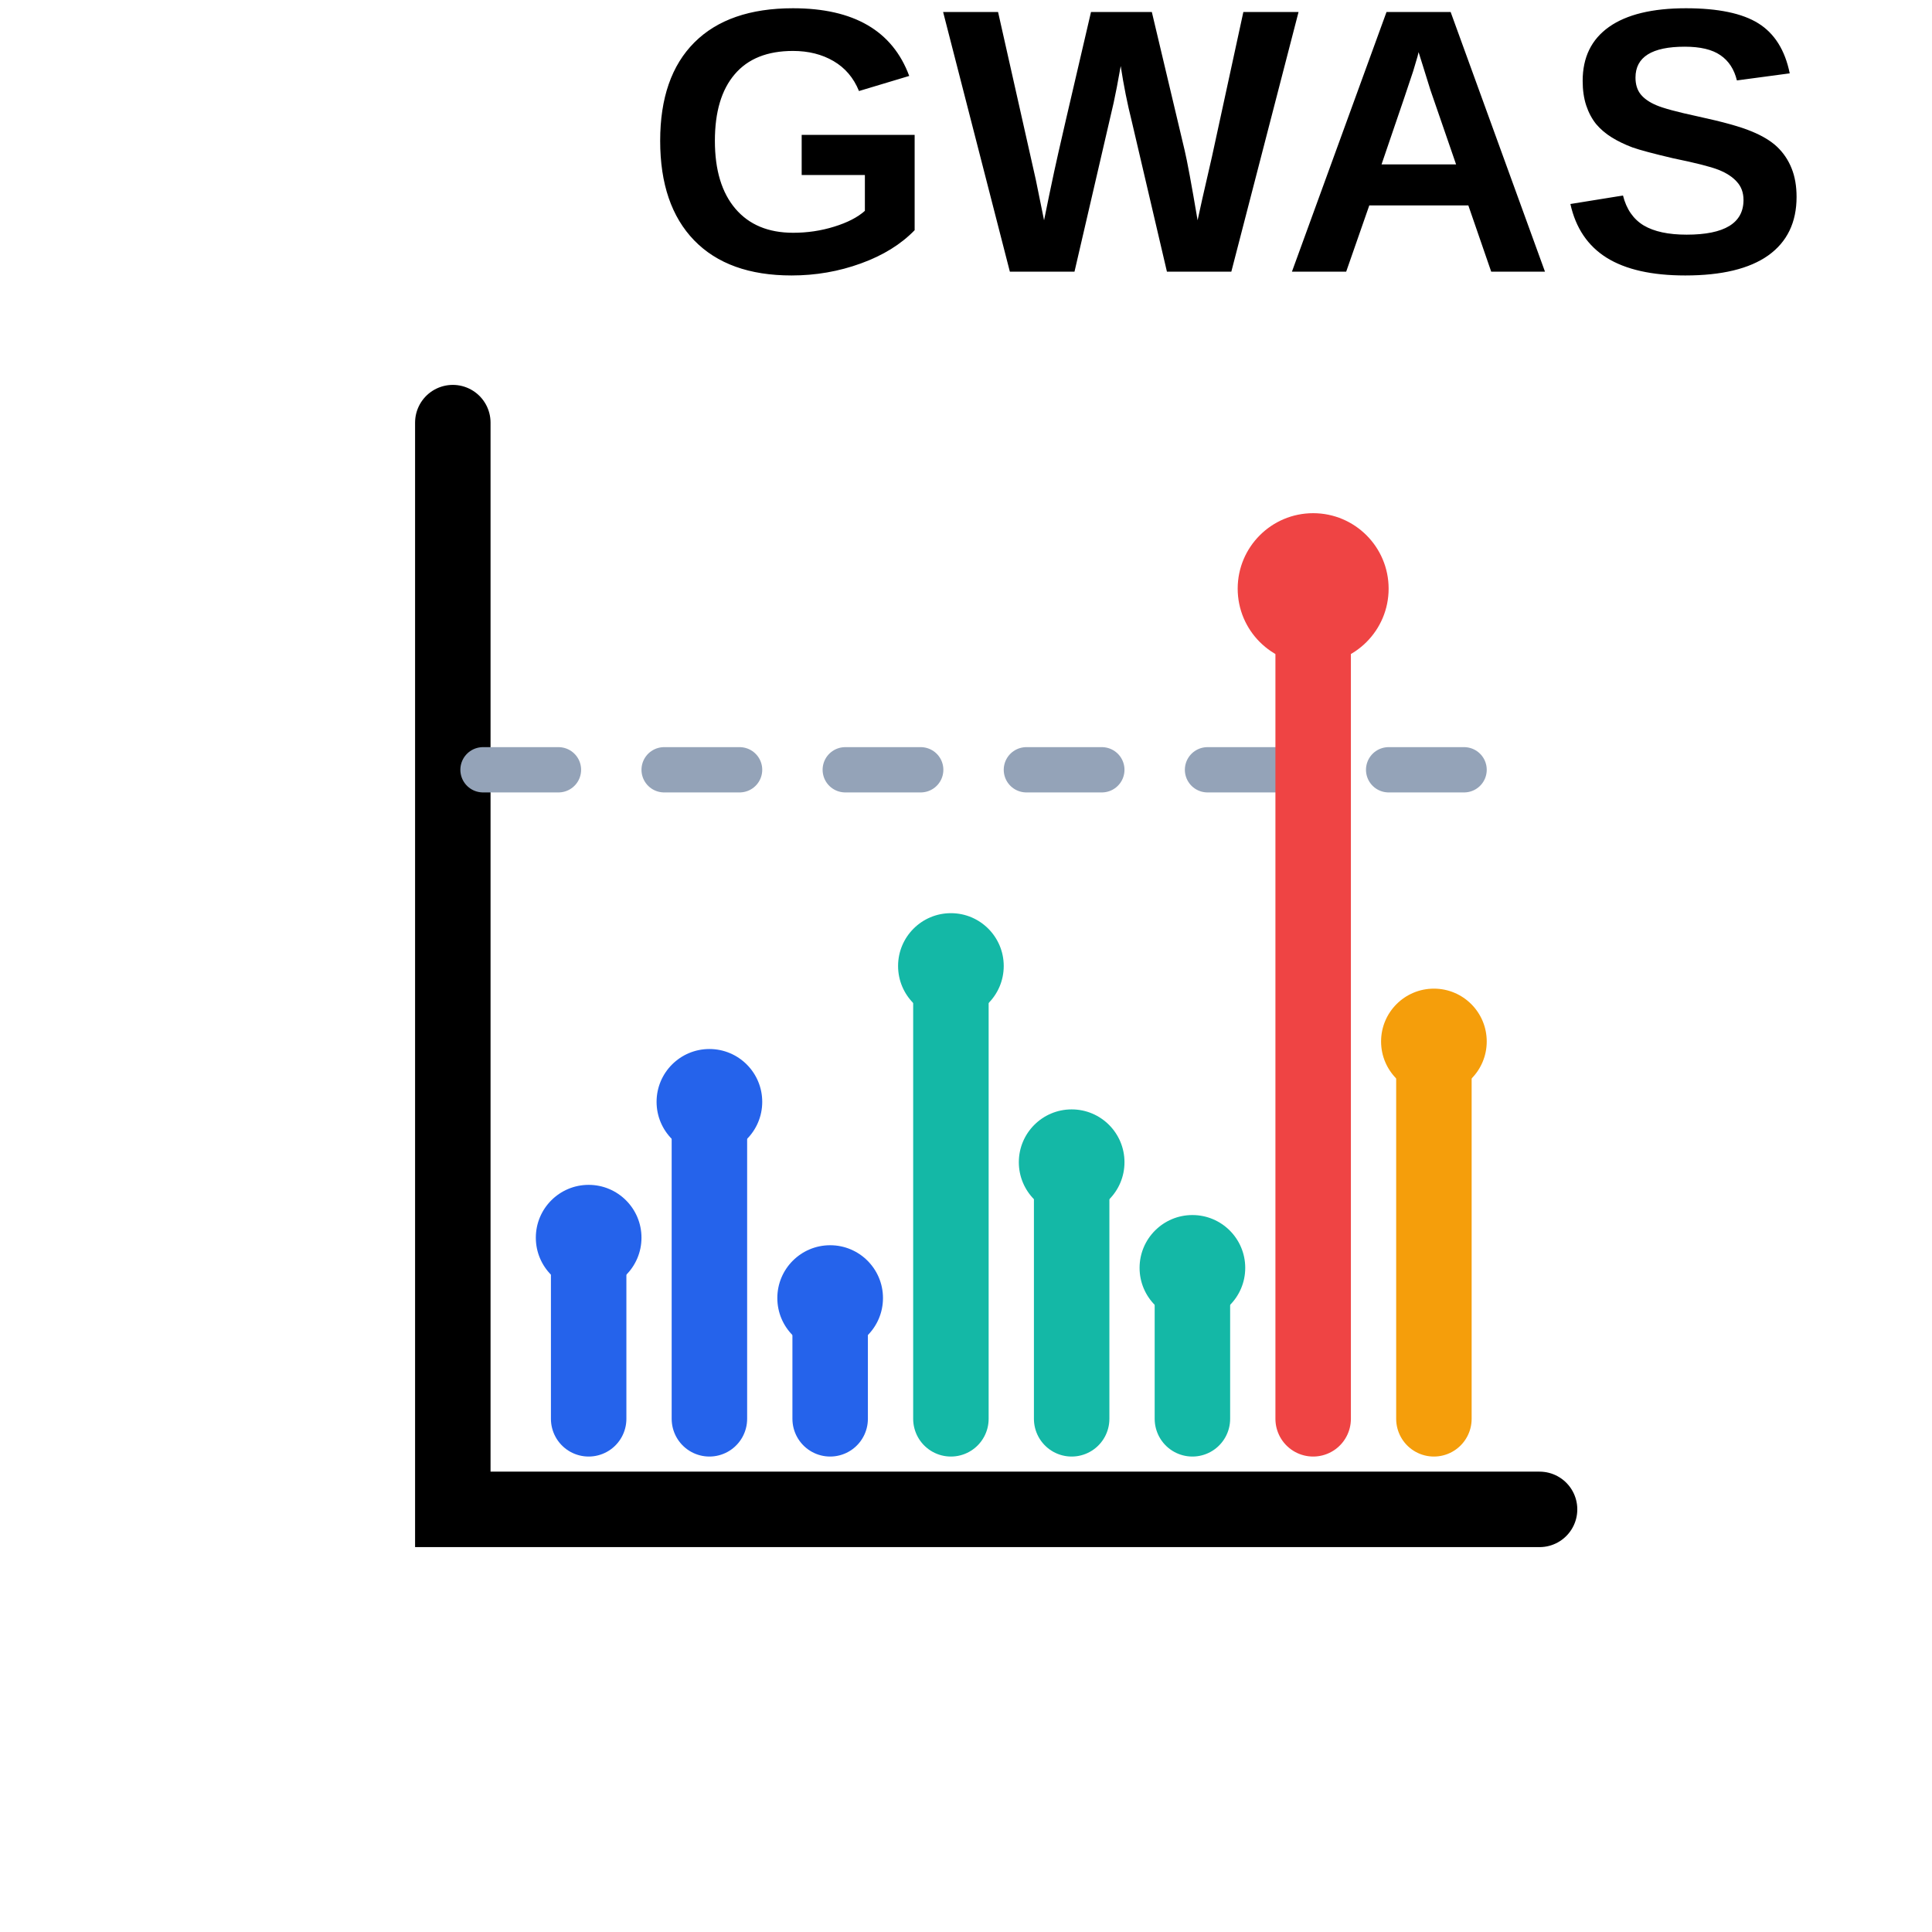
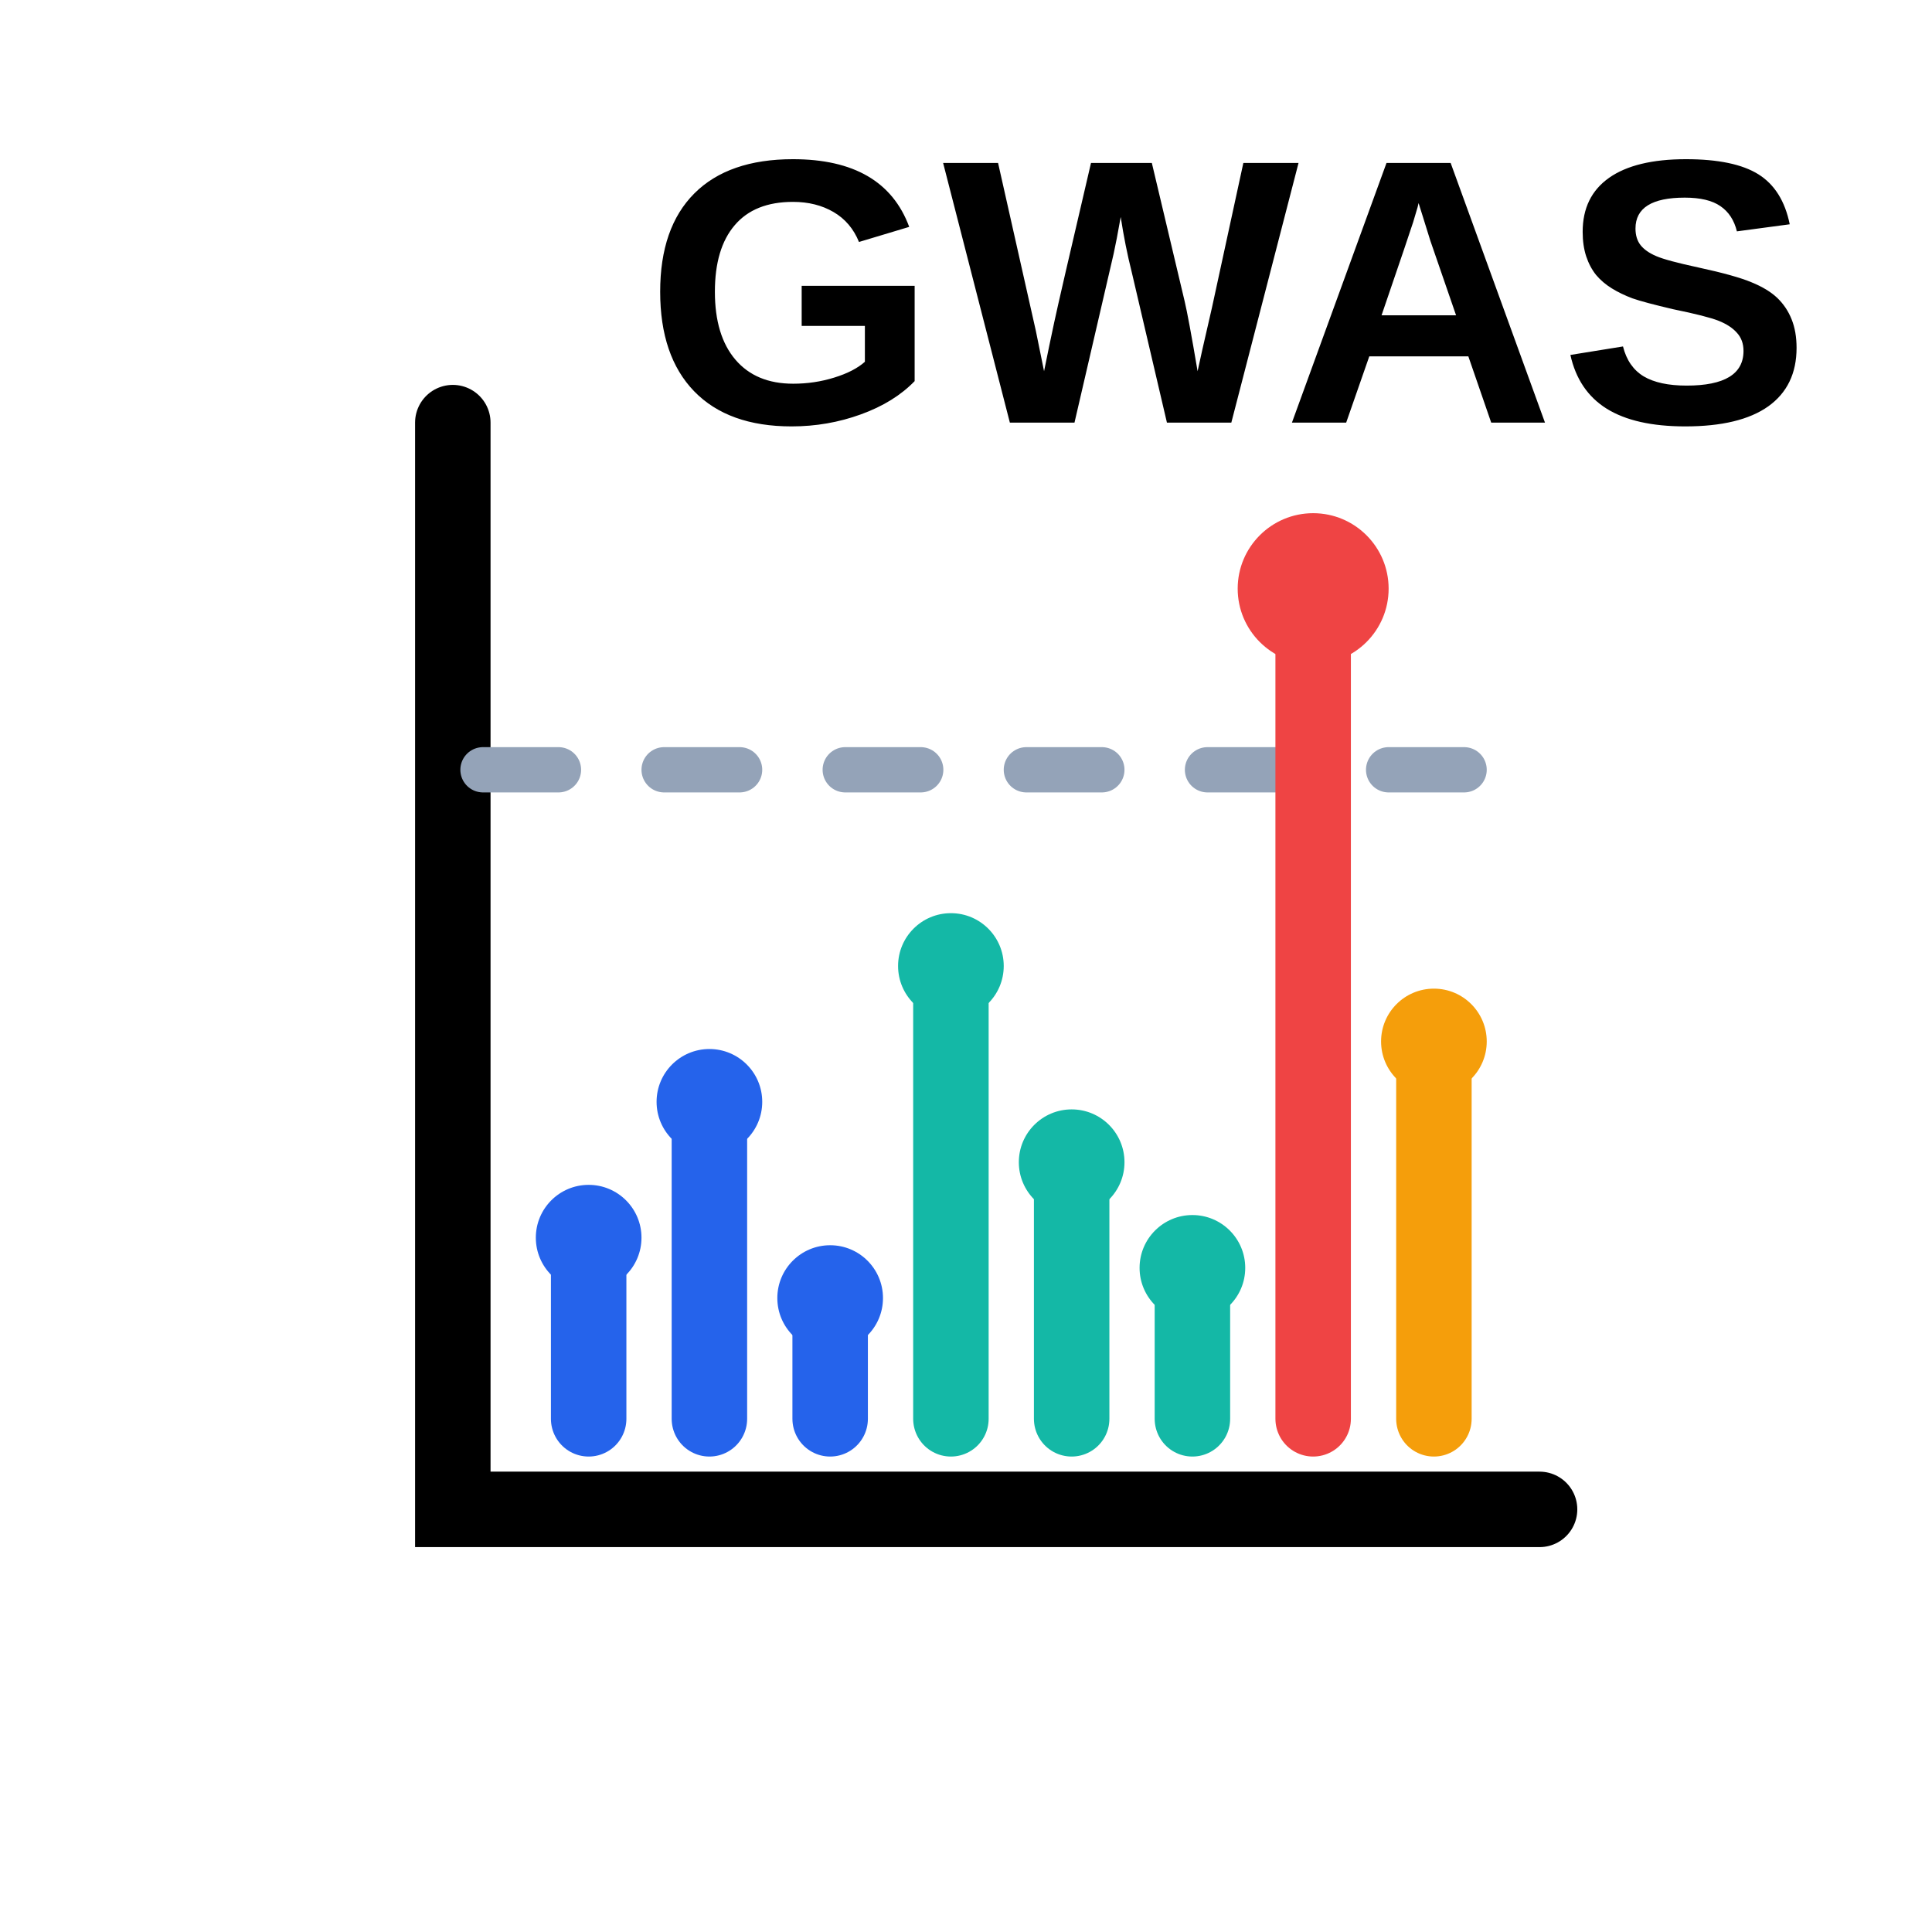
<svg xmlns="http://www.w3.org/2000/svg" viewBox="0 0 128 128" role="img" aria-label="GWAS Manhattan plot logo">
  <path d="M30 28v72h72" fill="none" stroke="currentColor" stroke-width="5" stroke-linecap="round" />
  <path d="M32 51h68" fill="none" stroke="#94A3B8" stroke-width="3" stroke-linecap="round" stroke-dasharray="5 7" />
-   <text x="120" y="18" fill="currentColor" font-family="Arial, Helvetica, sans-serif" font-size="25" font-weight="700" text-anchor="end" letter-spacing=".3">GWAS</text>
+   <text x="120" y="28" fill="currentColor" font-family="Arial, Helvetica, sans-serif" font-size="25" font-weight="700" text-anchor="end" letter-spacing=".3">GWAS</text>
  <g stroke-linecap="round" stroke-width="5">
    <path d="M39 94V82" stroke="#2563EB" />
    <path d="M47 94V73" stroke="#2563EB" />
    <path d="M55 94V86" stroke="#2563EB" />
    <path d="M63 94V64" stroke="#14B8A6" />
    <path d="M71 94V77" stroke="#14B8A6" />
    <path d="M79 94V84" stroke="#14B8A6" />
    <path d="M87 94V39" stroke="#EF4444" />
    <path d="M95 94V69" stroke="#F59E0B" />
  </g>
  <g>
    <circle cx="39" cy="82" r="3.5" fill="#2563EB" />
    <circle cx="47" cy="73" r="3.5" fill="#2563EB" />
    <circle cx="55" cy="86" r="3.5" fill="#2563EB" />
    <circle cx="63" cy="64" r="3.5" fill="#14B8A6" />
    <circle cx="71" cy="77" r="3.5" fill="#14B8A6" />
    <circle cx="79" cy="84" r="3.5" fill="#14B8A6" />
    <circle cx="87" cy="39" r="5" fill="#EF4444" />
    <circle cx="95" cy="69" r="3.5" fill="#F59E0B" />
  </g>
</svg>
